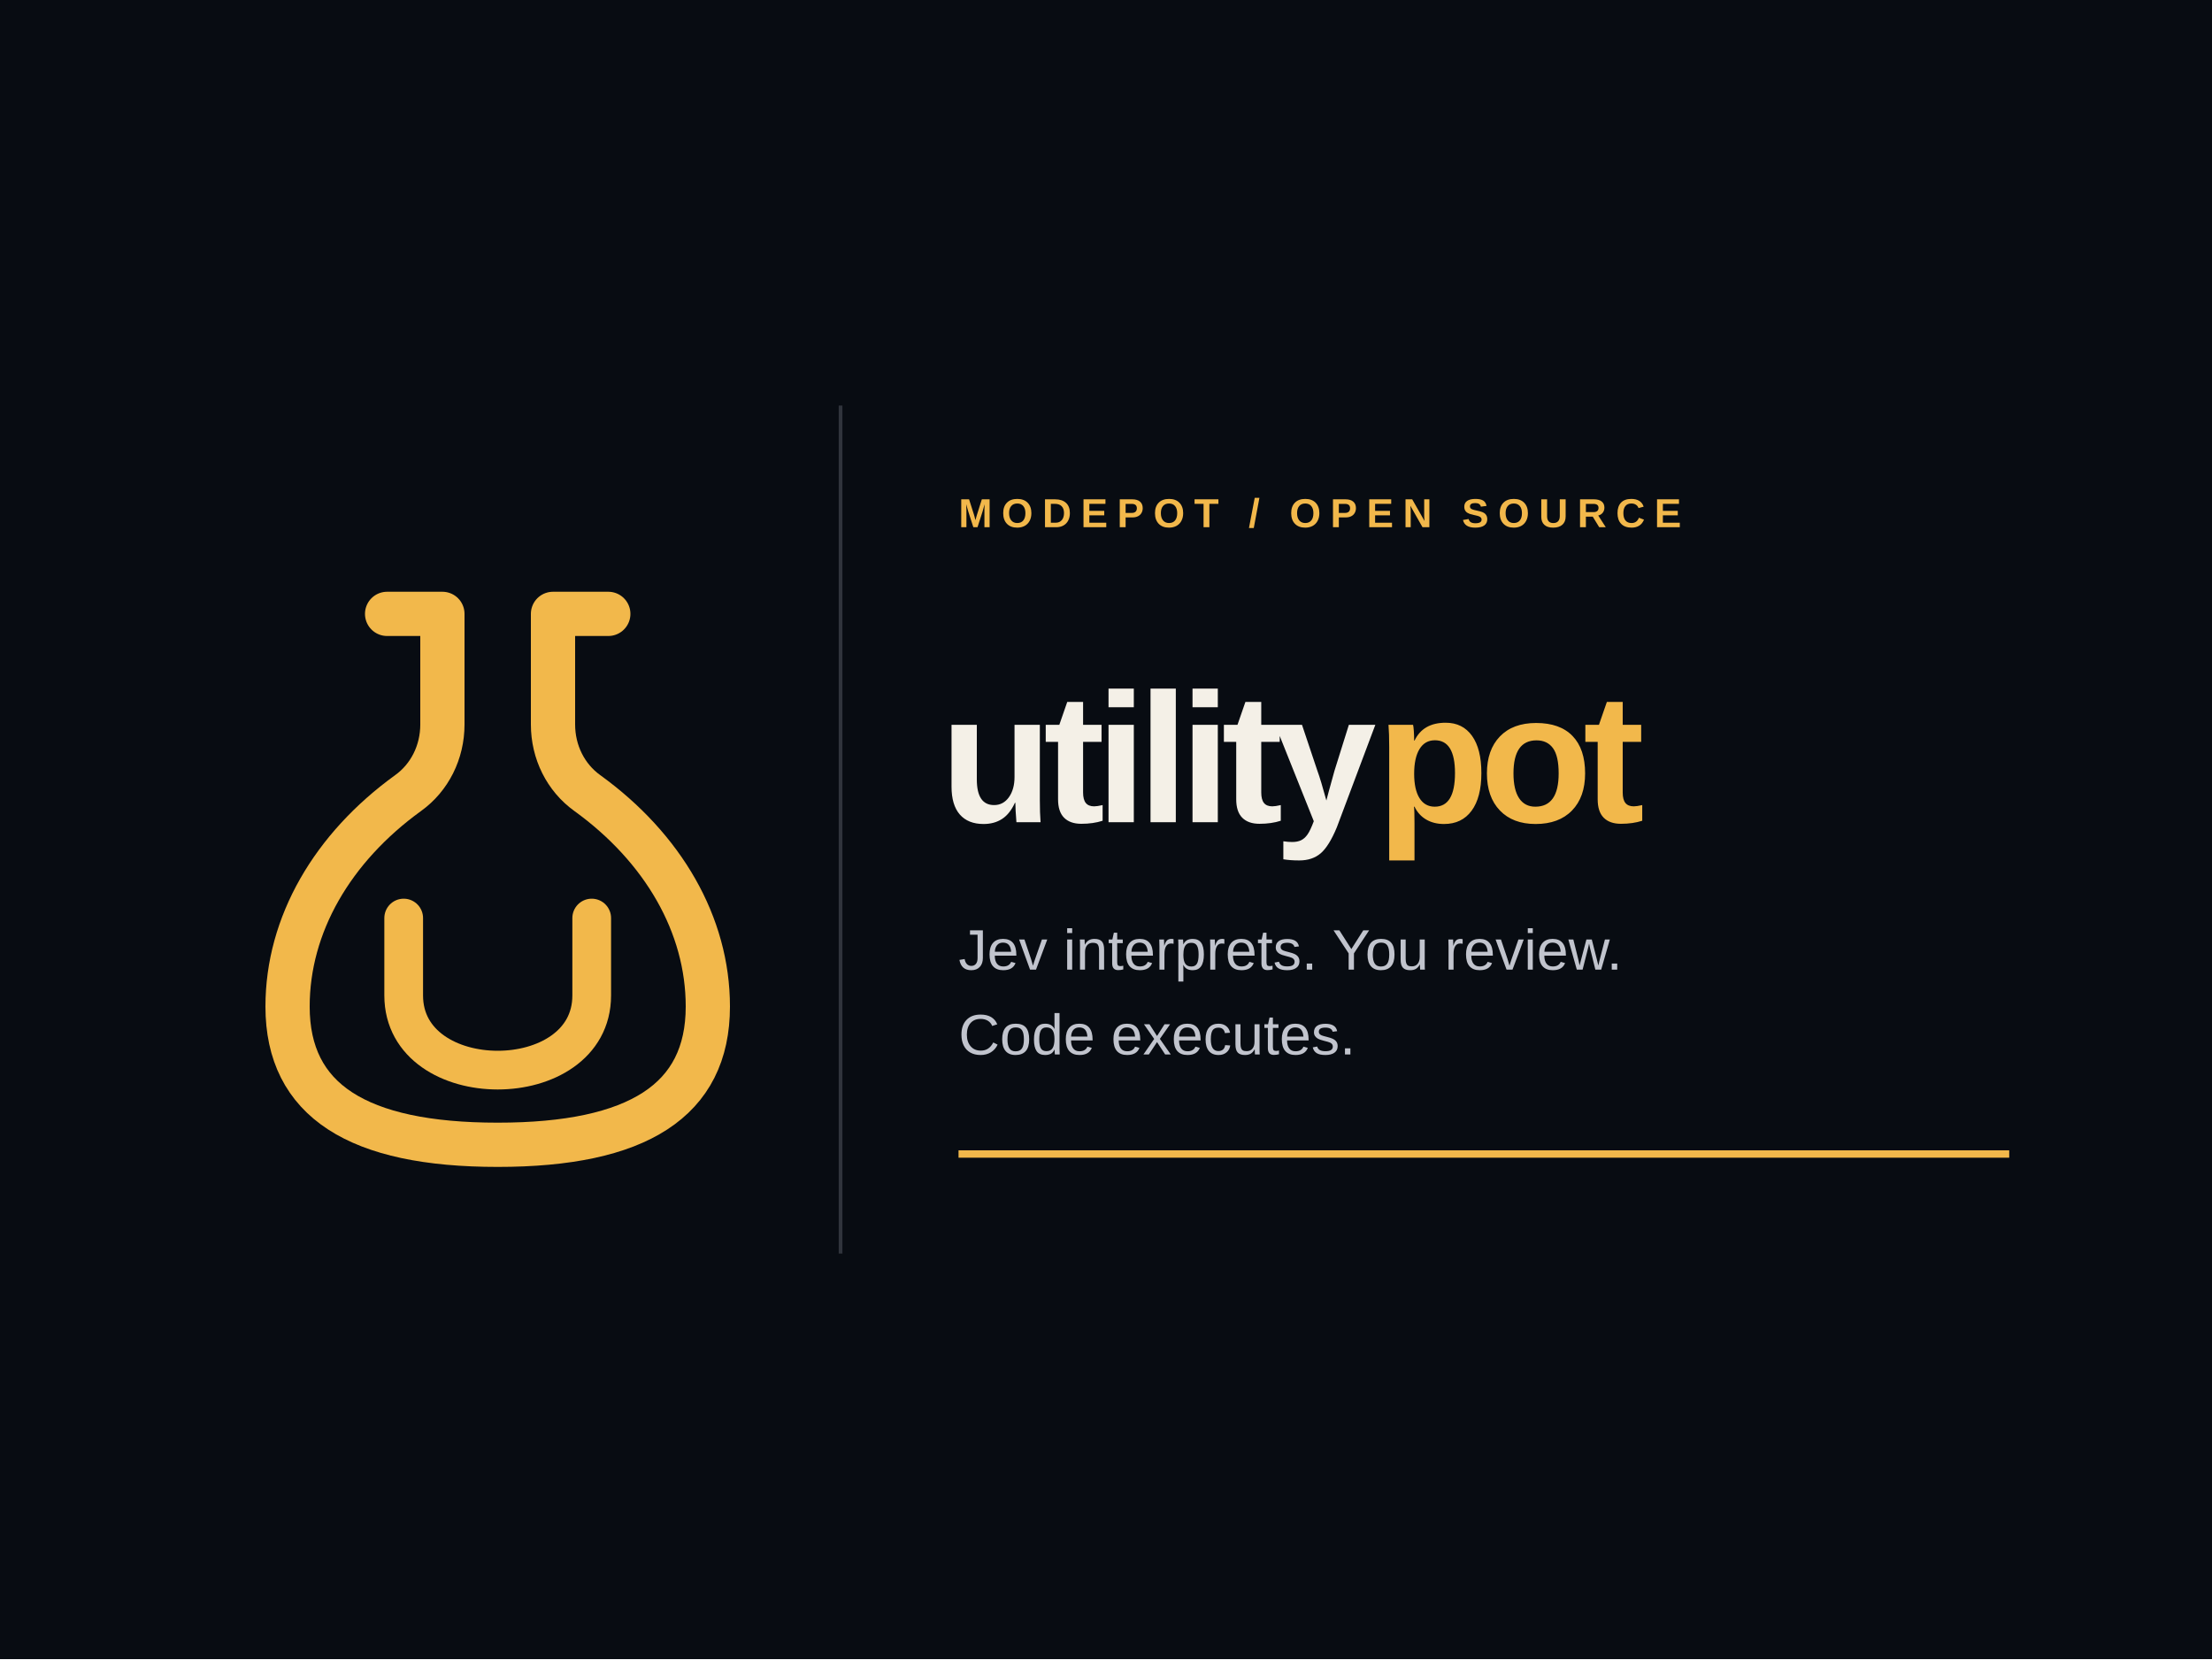
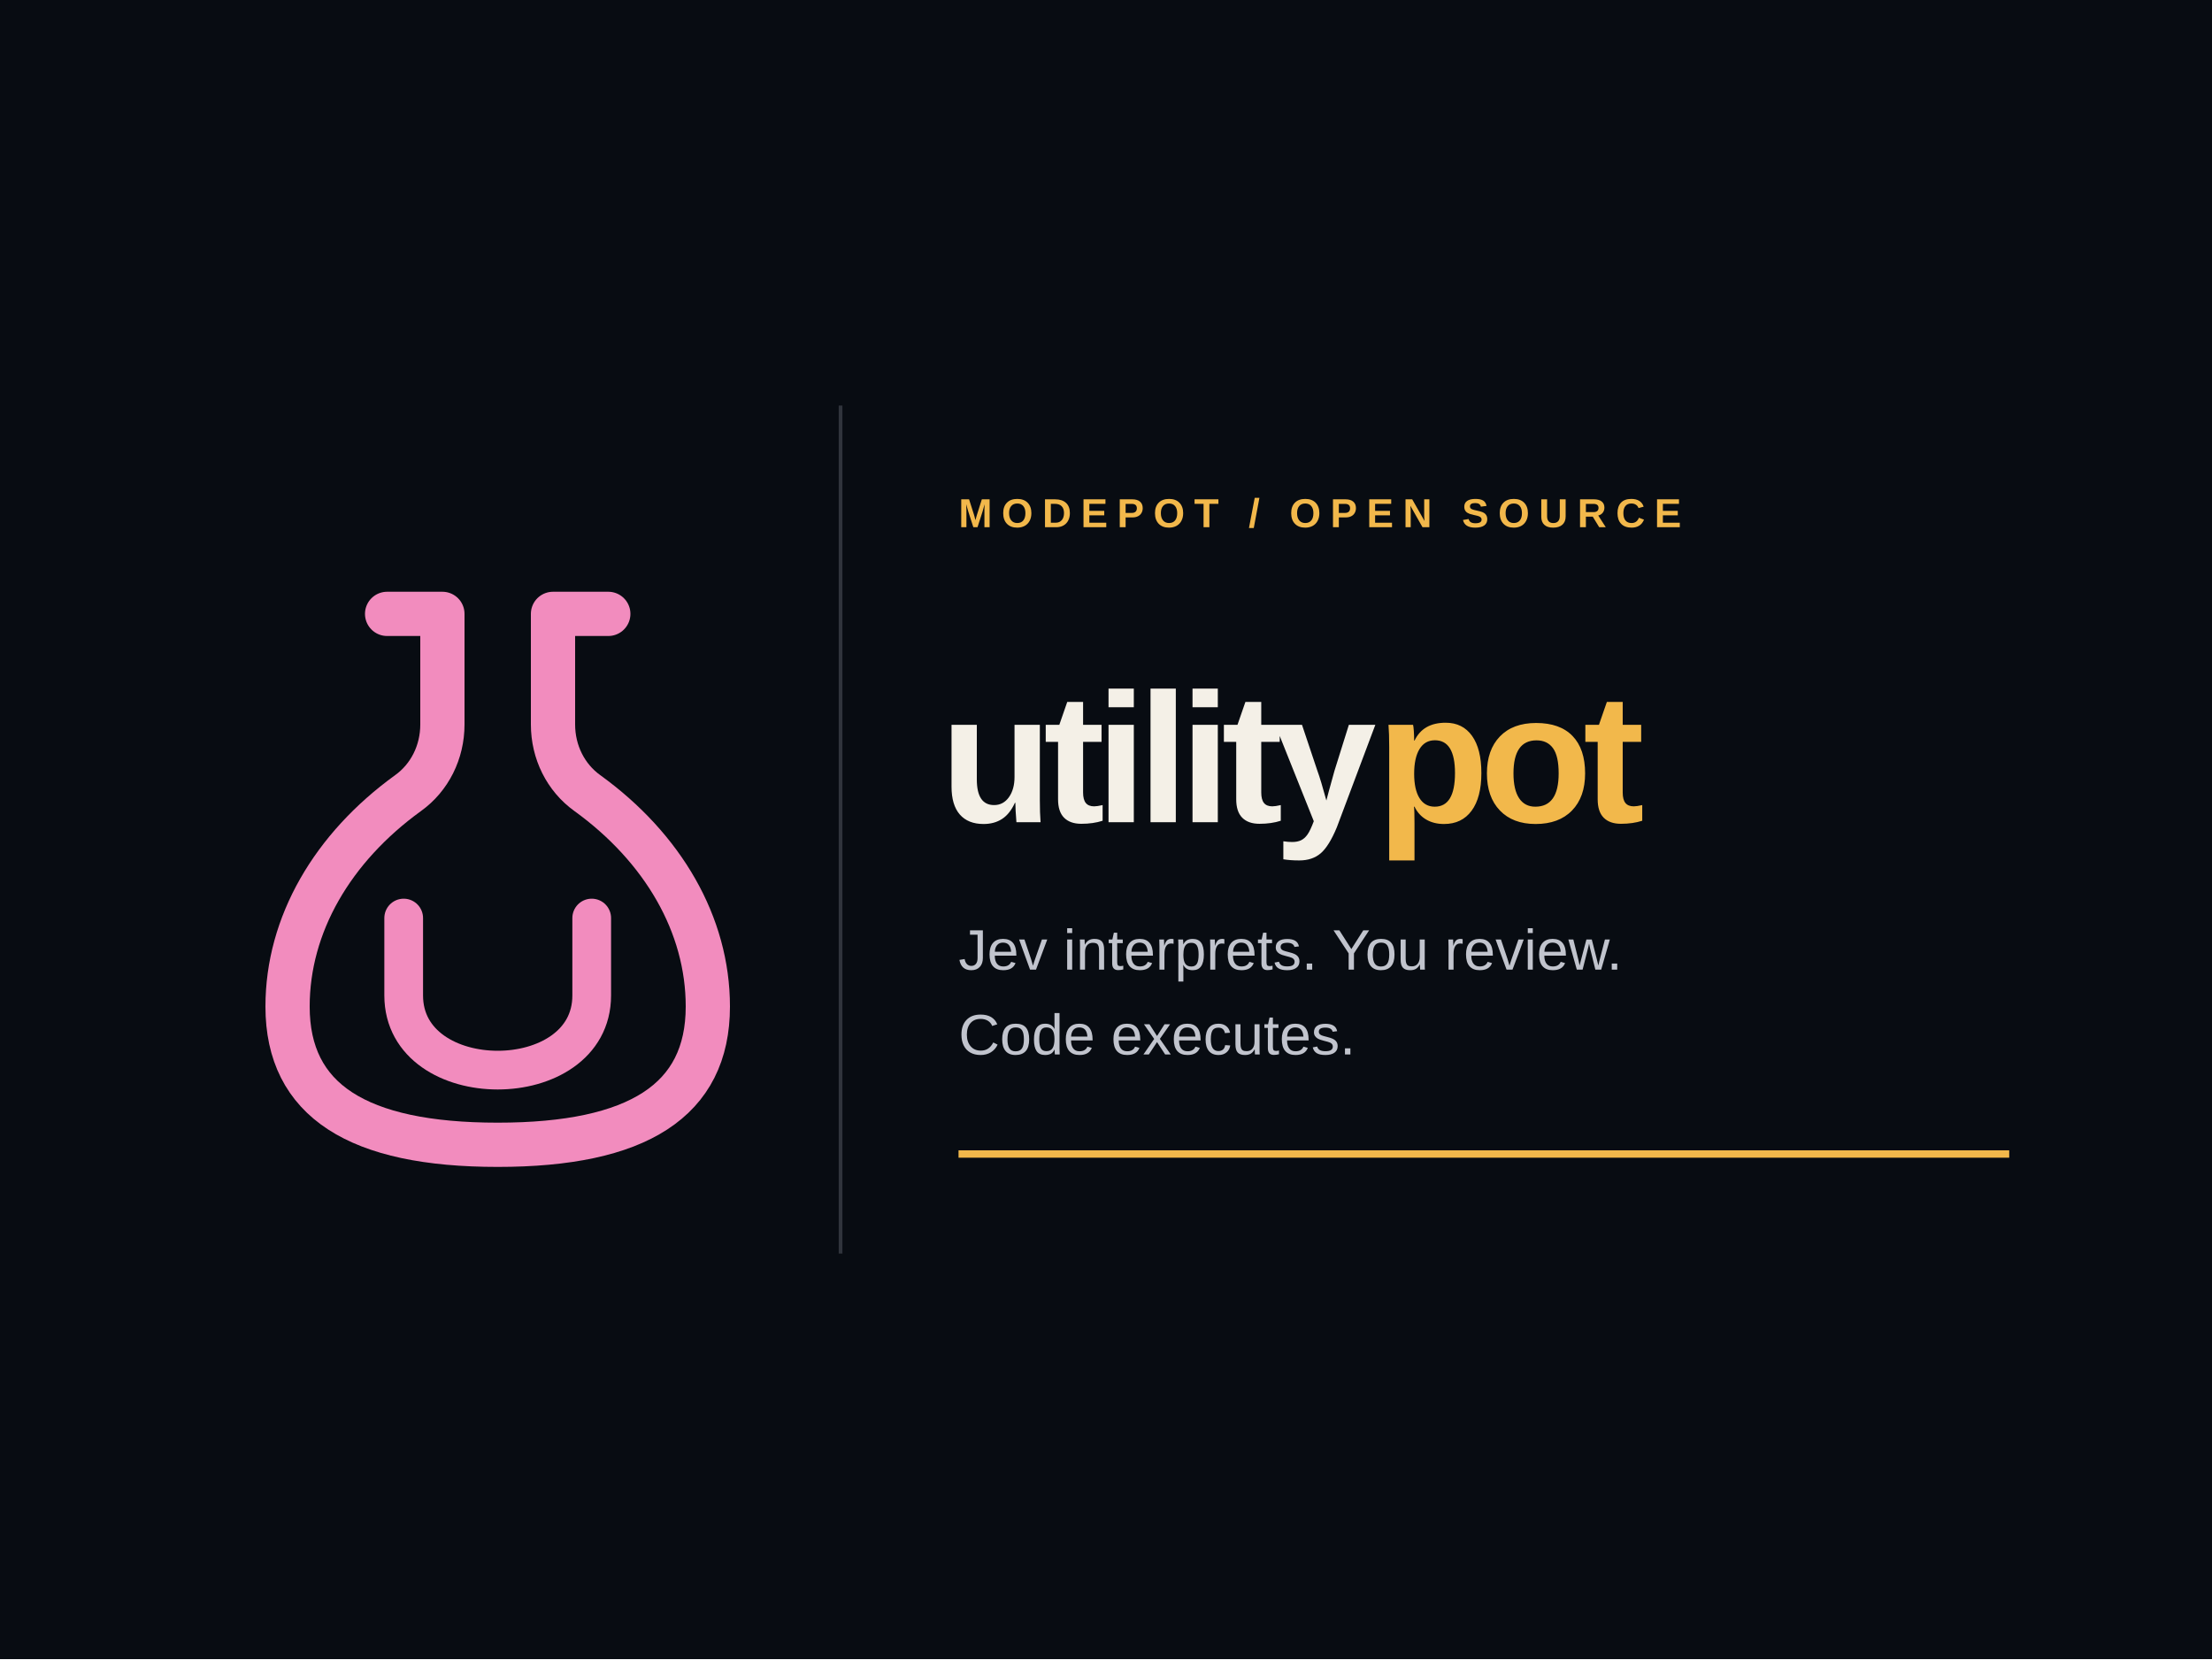
<svg xmlns="http://www.w3.org/2000/svg" width="1200" height="900" viewBox="0 0 1200 900" role="img" aria-labelledby="title desc">
  <rect width="1200" height="900" fill="#080C12" />
  <g transform="translate(78 267) scale(3)">
-     <path d="M44 22h10v20c0 5-2.3 9.6-6.2 12.4C34.1 64.3 26 78.2 26 93c0 17 12.7 25 38 25s38-8 38-25c0-14.8-8.1-28.7-21.8-38.6C76.3 51.6 74 47 74 42V22h10" fill="none" stroke="#F2B84B" stroke-width="8" stroke-linecap="round" stroke-linejoin="round" />
-     <path d="M47 77v14c0 18 34 18 34 0V77" fill="none" stroke="#F2B84B" stroke-width="7" stroke-linecap="round" stroke-linejoin="round" />
+     <path d="M44 22h10v20c0 5-2.3 9.6-6.2 12.4C34.1 64.3 26 78.2 26 93c0 17 12.7 25 38 25s38-8 38-25c0-14.8-8.1-28.7-21.8-38.6C76.3 51.6 74 47 74 42V22h10" fill="none" stroke="#F28CBE" stroke-width="8" stroke-linecap="round" stroke-linejoin="round" />
+     <path d="M47 77v14c0 18 34 18 34 0V77" fill="none" stroke="#F28CBE" stroke-width="7" stroke-linecap="round" stroke-linejoin="round" />
  </g>
  <path d="M456 220V680" stroke="#30343C" stroke-width="2" />
  <g font-family="Manrope, Arial, sans-serif">
    <text x="520" y="286" fill="#F2B84B" font-size="22" font-weight="700" letter-spacing="5">MODEPOT / OPEN SOURCE</text>
    <text x="510" y="446" fill="#F4F0E7" font-size="100" font-weight="700" letter-spacing="-5">utility<tspan fill="#F2B84B">pot</tspan>
    </text>
    <text x="520" y="526" fill="#C1C4CD" font-size="31">Jev interprets. You review.</text>
    <text x="520" y="572" fill="#C1C4CD" font-size="31">Code executes.</text>
  </g>
  <path d="M520 626H1090" stroke="#F2B84B" stroke-width="4" />
</svg>
